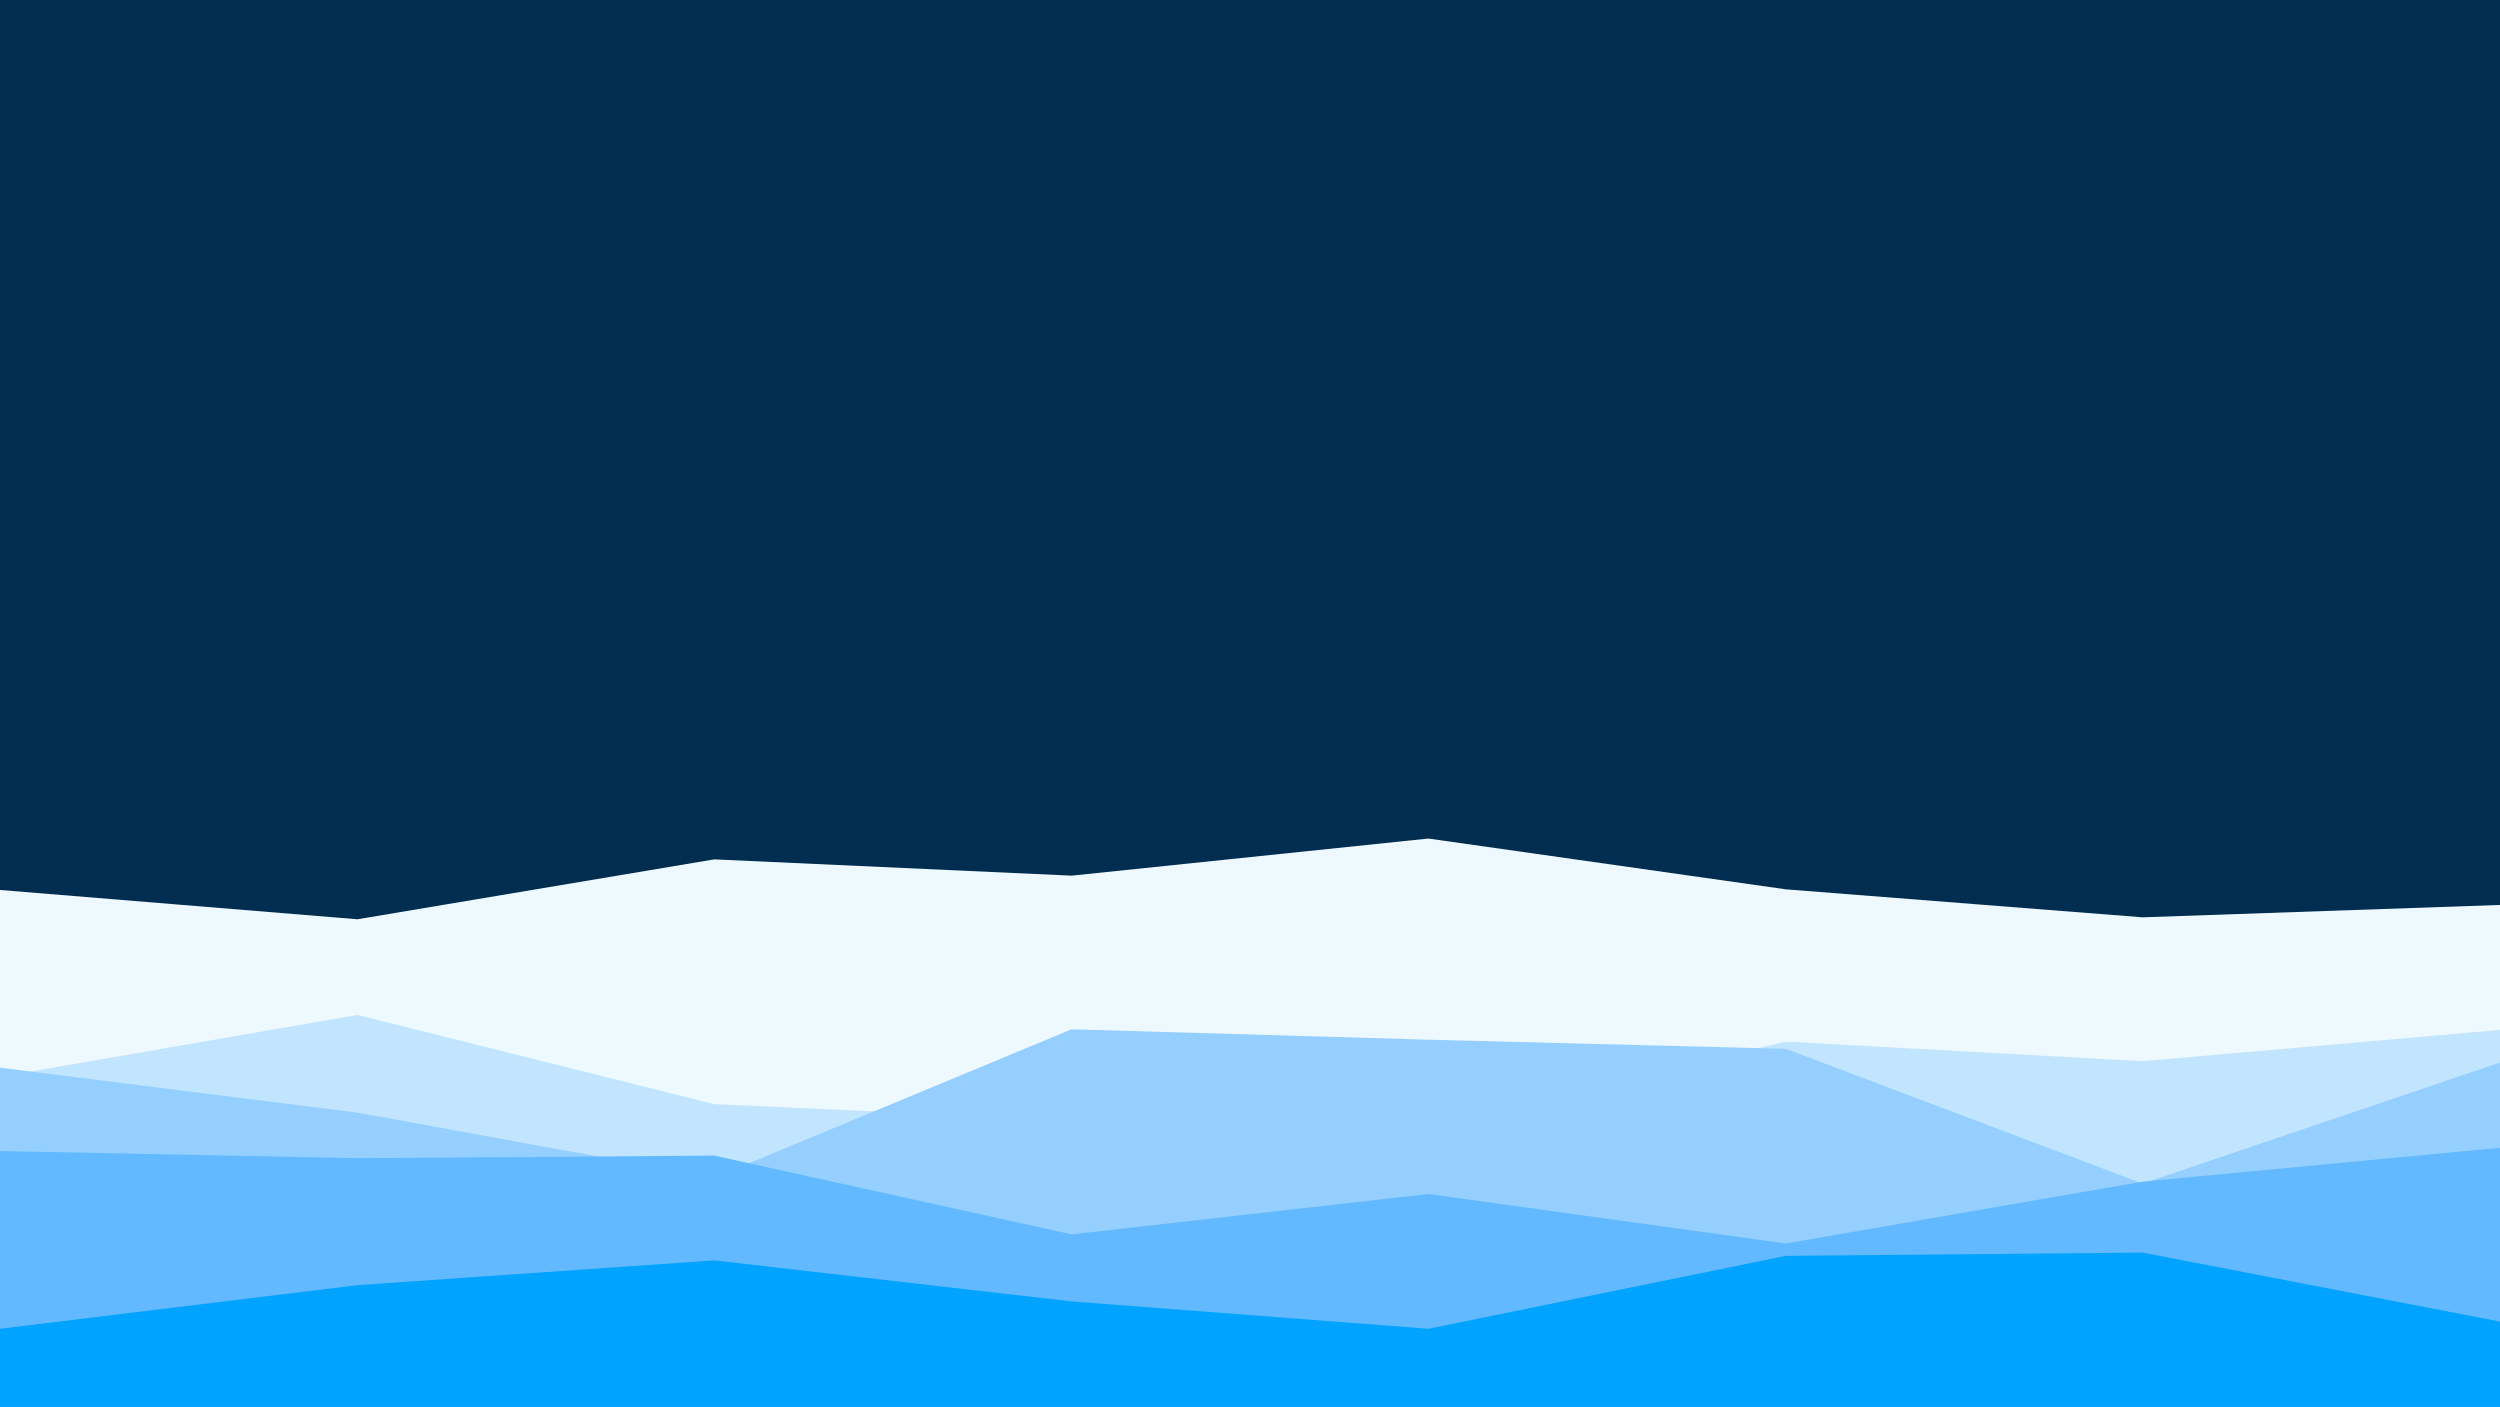
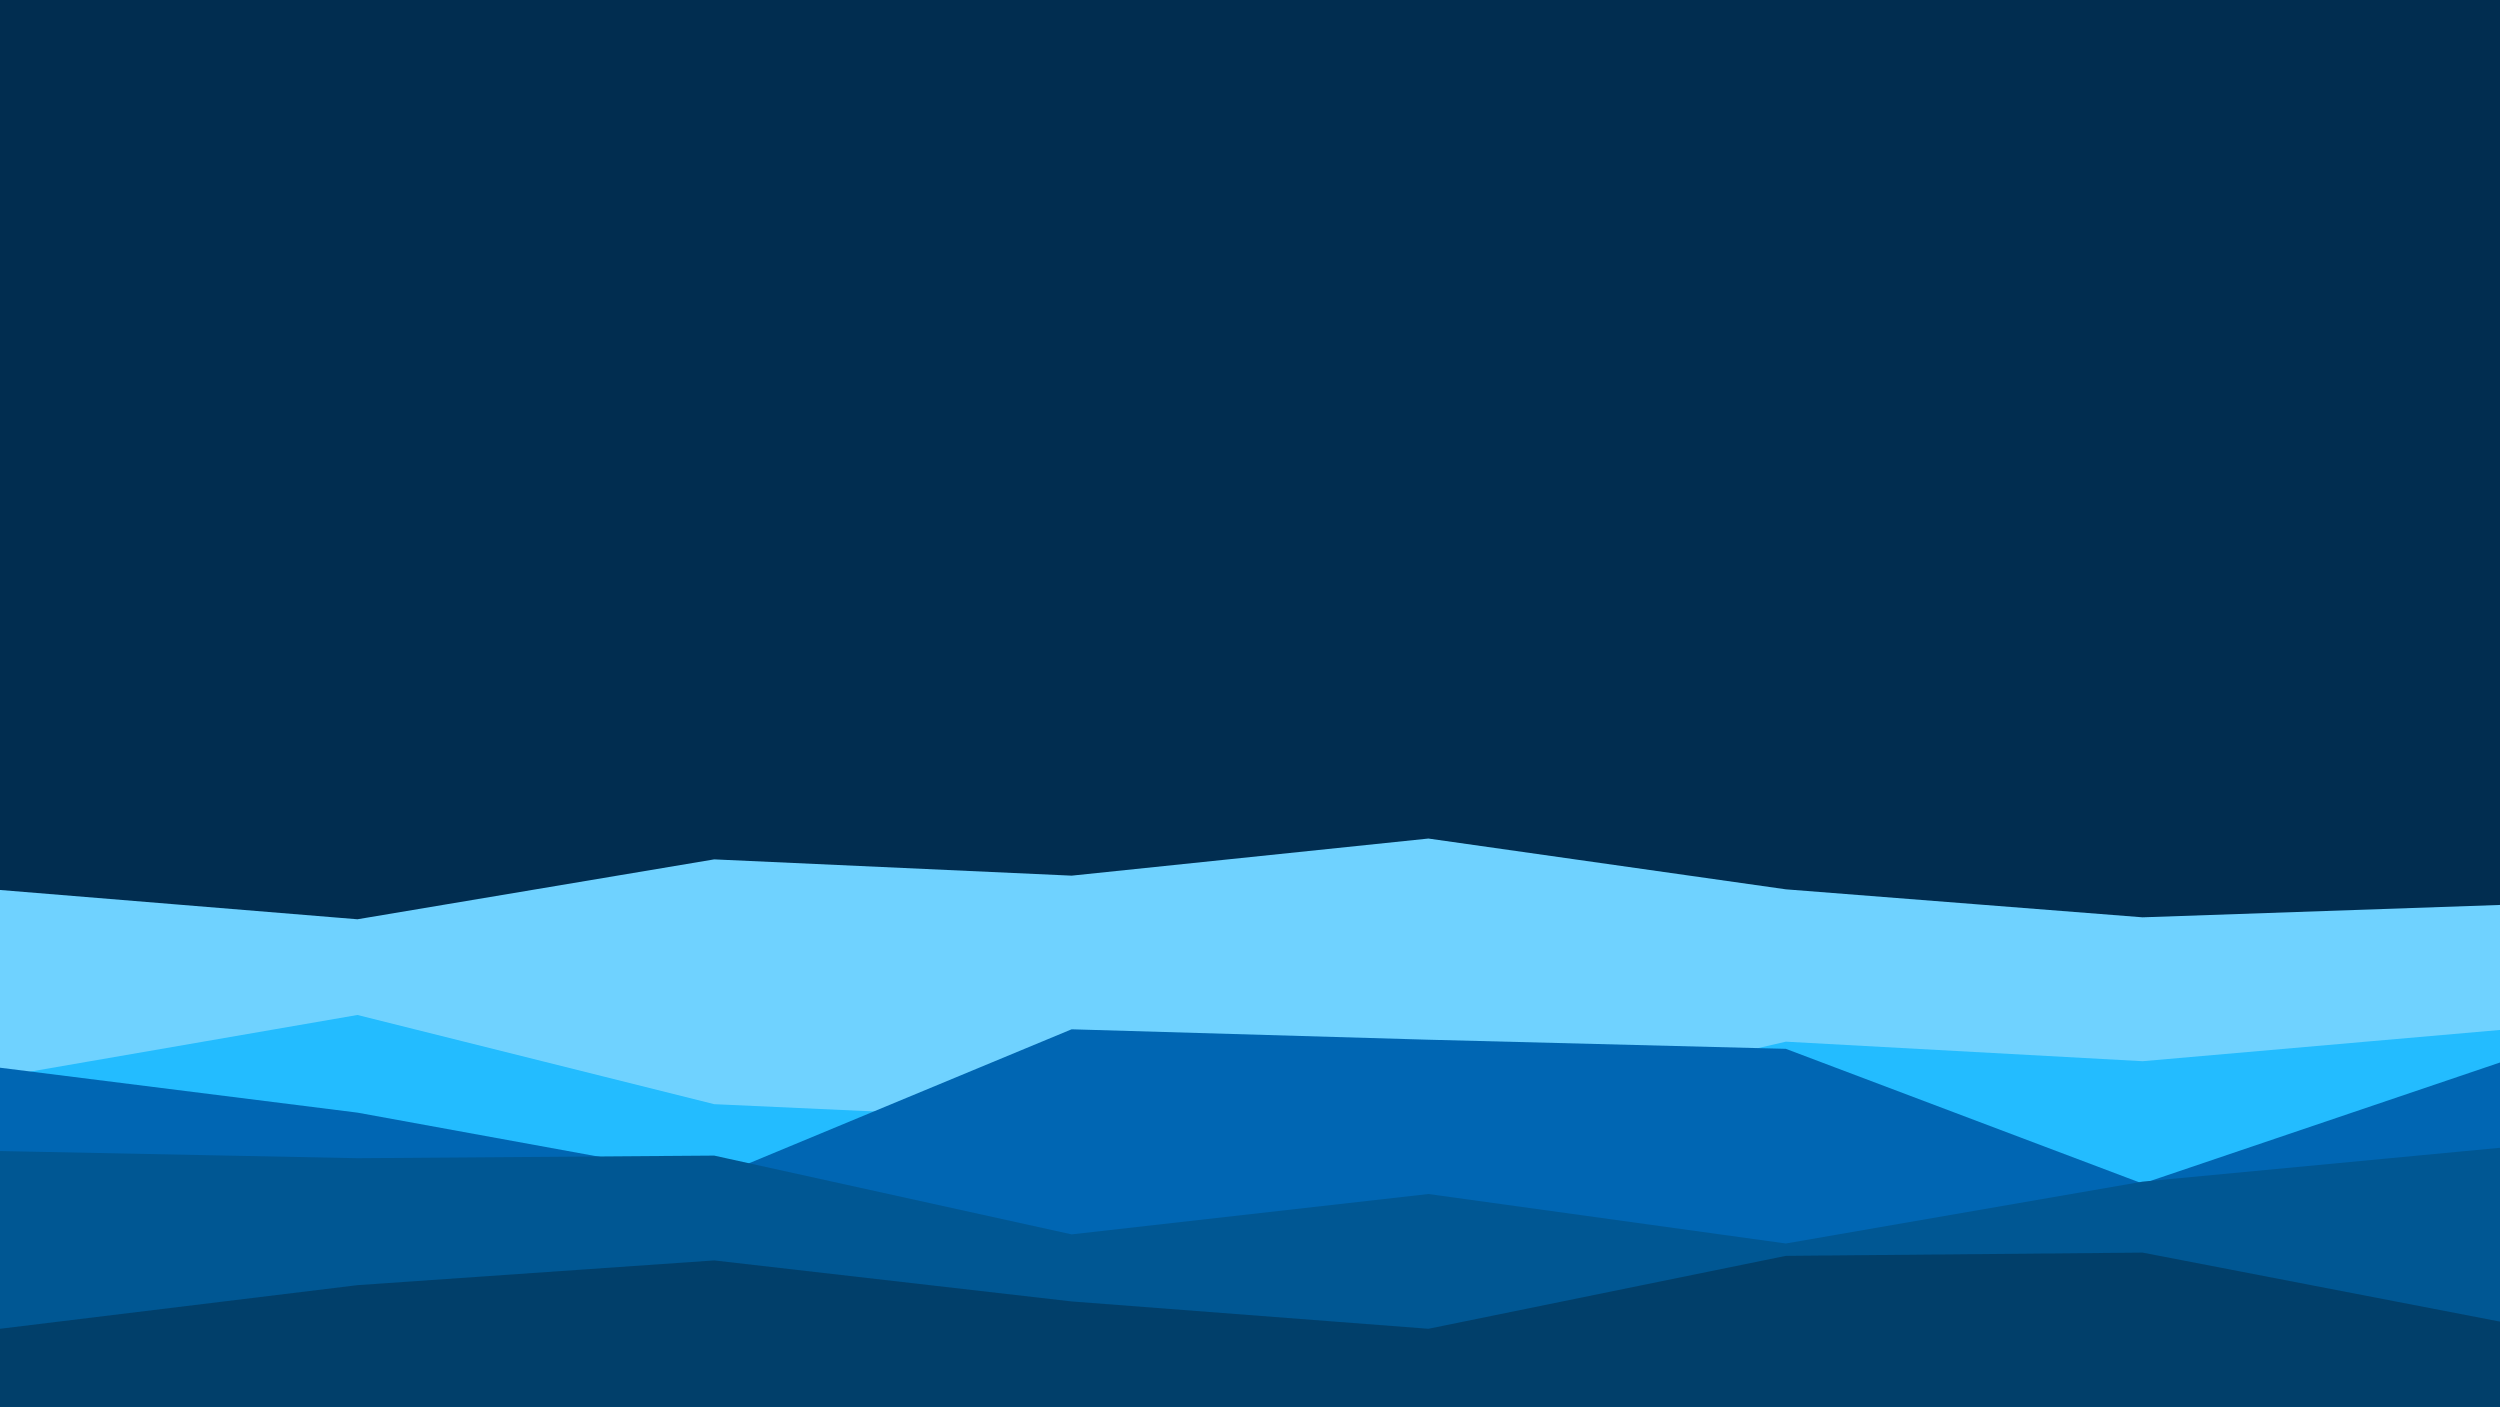
<svg xmlns="http://www.w3.org/2000/svg" id="visual" viewBox="0 0 3840 2160" width="3840" height="2160" version="1.1">
  <rect x="0" y="0" width="3840" height="2160" fill="#012d50" />
-   <path d="M0 1367L549 1412L1097 1320L1646 1345L2194 1288L2743 1366L3291 1409L3840 1390L3840 2161L3291 2161L2743 2161L2194 2161L1646 2161L1097 2161L549 2161L0 2161Z" fill="#eef8ff" />
-   <path d="M0 1654L549 1559L1097 1696L1646 1721L2194 1727L2743 1600L3291 1630L3840 1582L3840 2161L3291 2161L2743 2161L2194 2161L1646 2161L1097 2161L549 2161L0 2161Z" fill="#c1e4ff" />
-   <path d="M0 1640L549 1709L1097 1809L1646 1581L2194 1597L2743 1611L3291 1818L3840 1632L3840 2161L3291 2161L2743 2161L2194 2161L1646 2161L1097 2161L549 2161L0 2161Z" fill="#94cfff" />
-   <path d="M0 1768L549 1779L1097 1775L1646 1896L2194 1834L2743 1910L3291 1815L3840 1763L3840 2161L3291 2161L2743 2161L2194 2161L1646 2161L1097 2161L549 2161L0 2161Z" fill="#62b9ff" />
-   <path d="M0 2041L549 1974L1097 1936L1646 1999L2194 2041L2743 1929L3291 1924L3840 2030L3840 2161L3291 2161L2743 2161L2194 2161L1646 2161L1097 2161L549 2161L0 2161Z" fill="#00a3ff" />
+   <path d="M0 1367L549 1412L1097 1320L1646 1345L2194 1288L2743 1366L3291 1409L3840 1390L3840 2161L3291 2161L2743 2161L2194 2161L1646 2161L1097 2161L549 2161L0 2161Z" fill="#6fd2ff" />
+   <path d="M0 1654L549 1559L1097 1696L1646 1721L2194 1727L2743 1600L3291 1630L3840 1582L3840 2161L3291 2161L2743 2161L2194 2161L1646 2161L1097 2161L549 2161L0 2161Z" fill="#23bcff" />
+   <path d="M0 1640L549 1709L1097 1809L1646 1581L2194 1597L2743 1611L3291 1818L3840 1632L3840 2161L3291 2161L2743 2161L2194 2161L1646 2161L1097 2161L549 2161L0 2161Z" fill="#0066b3" />
+   <path d="M0 1768L549 1779L1097 1775L1646 1896L2194 1834L2743 1910L3291 1815L3840 1763L3840 2161L3291 2161L2743 2161L2194 2161L1646 2161L1097 2161L549 2161L0 2161Z" fill="#005793" />
+   <path d="M0 2041L549 1974L1097 1936L1646 1999L2194 2041L2743 1929L3291 1924L3840 2030L3840 2161L3291 2161L2743 2161L2194 2161L1646 2161L1097 2161L549 2161L0 2161Z" fill="#013f6a" />
</svg>
